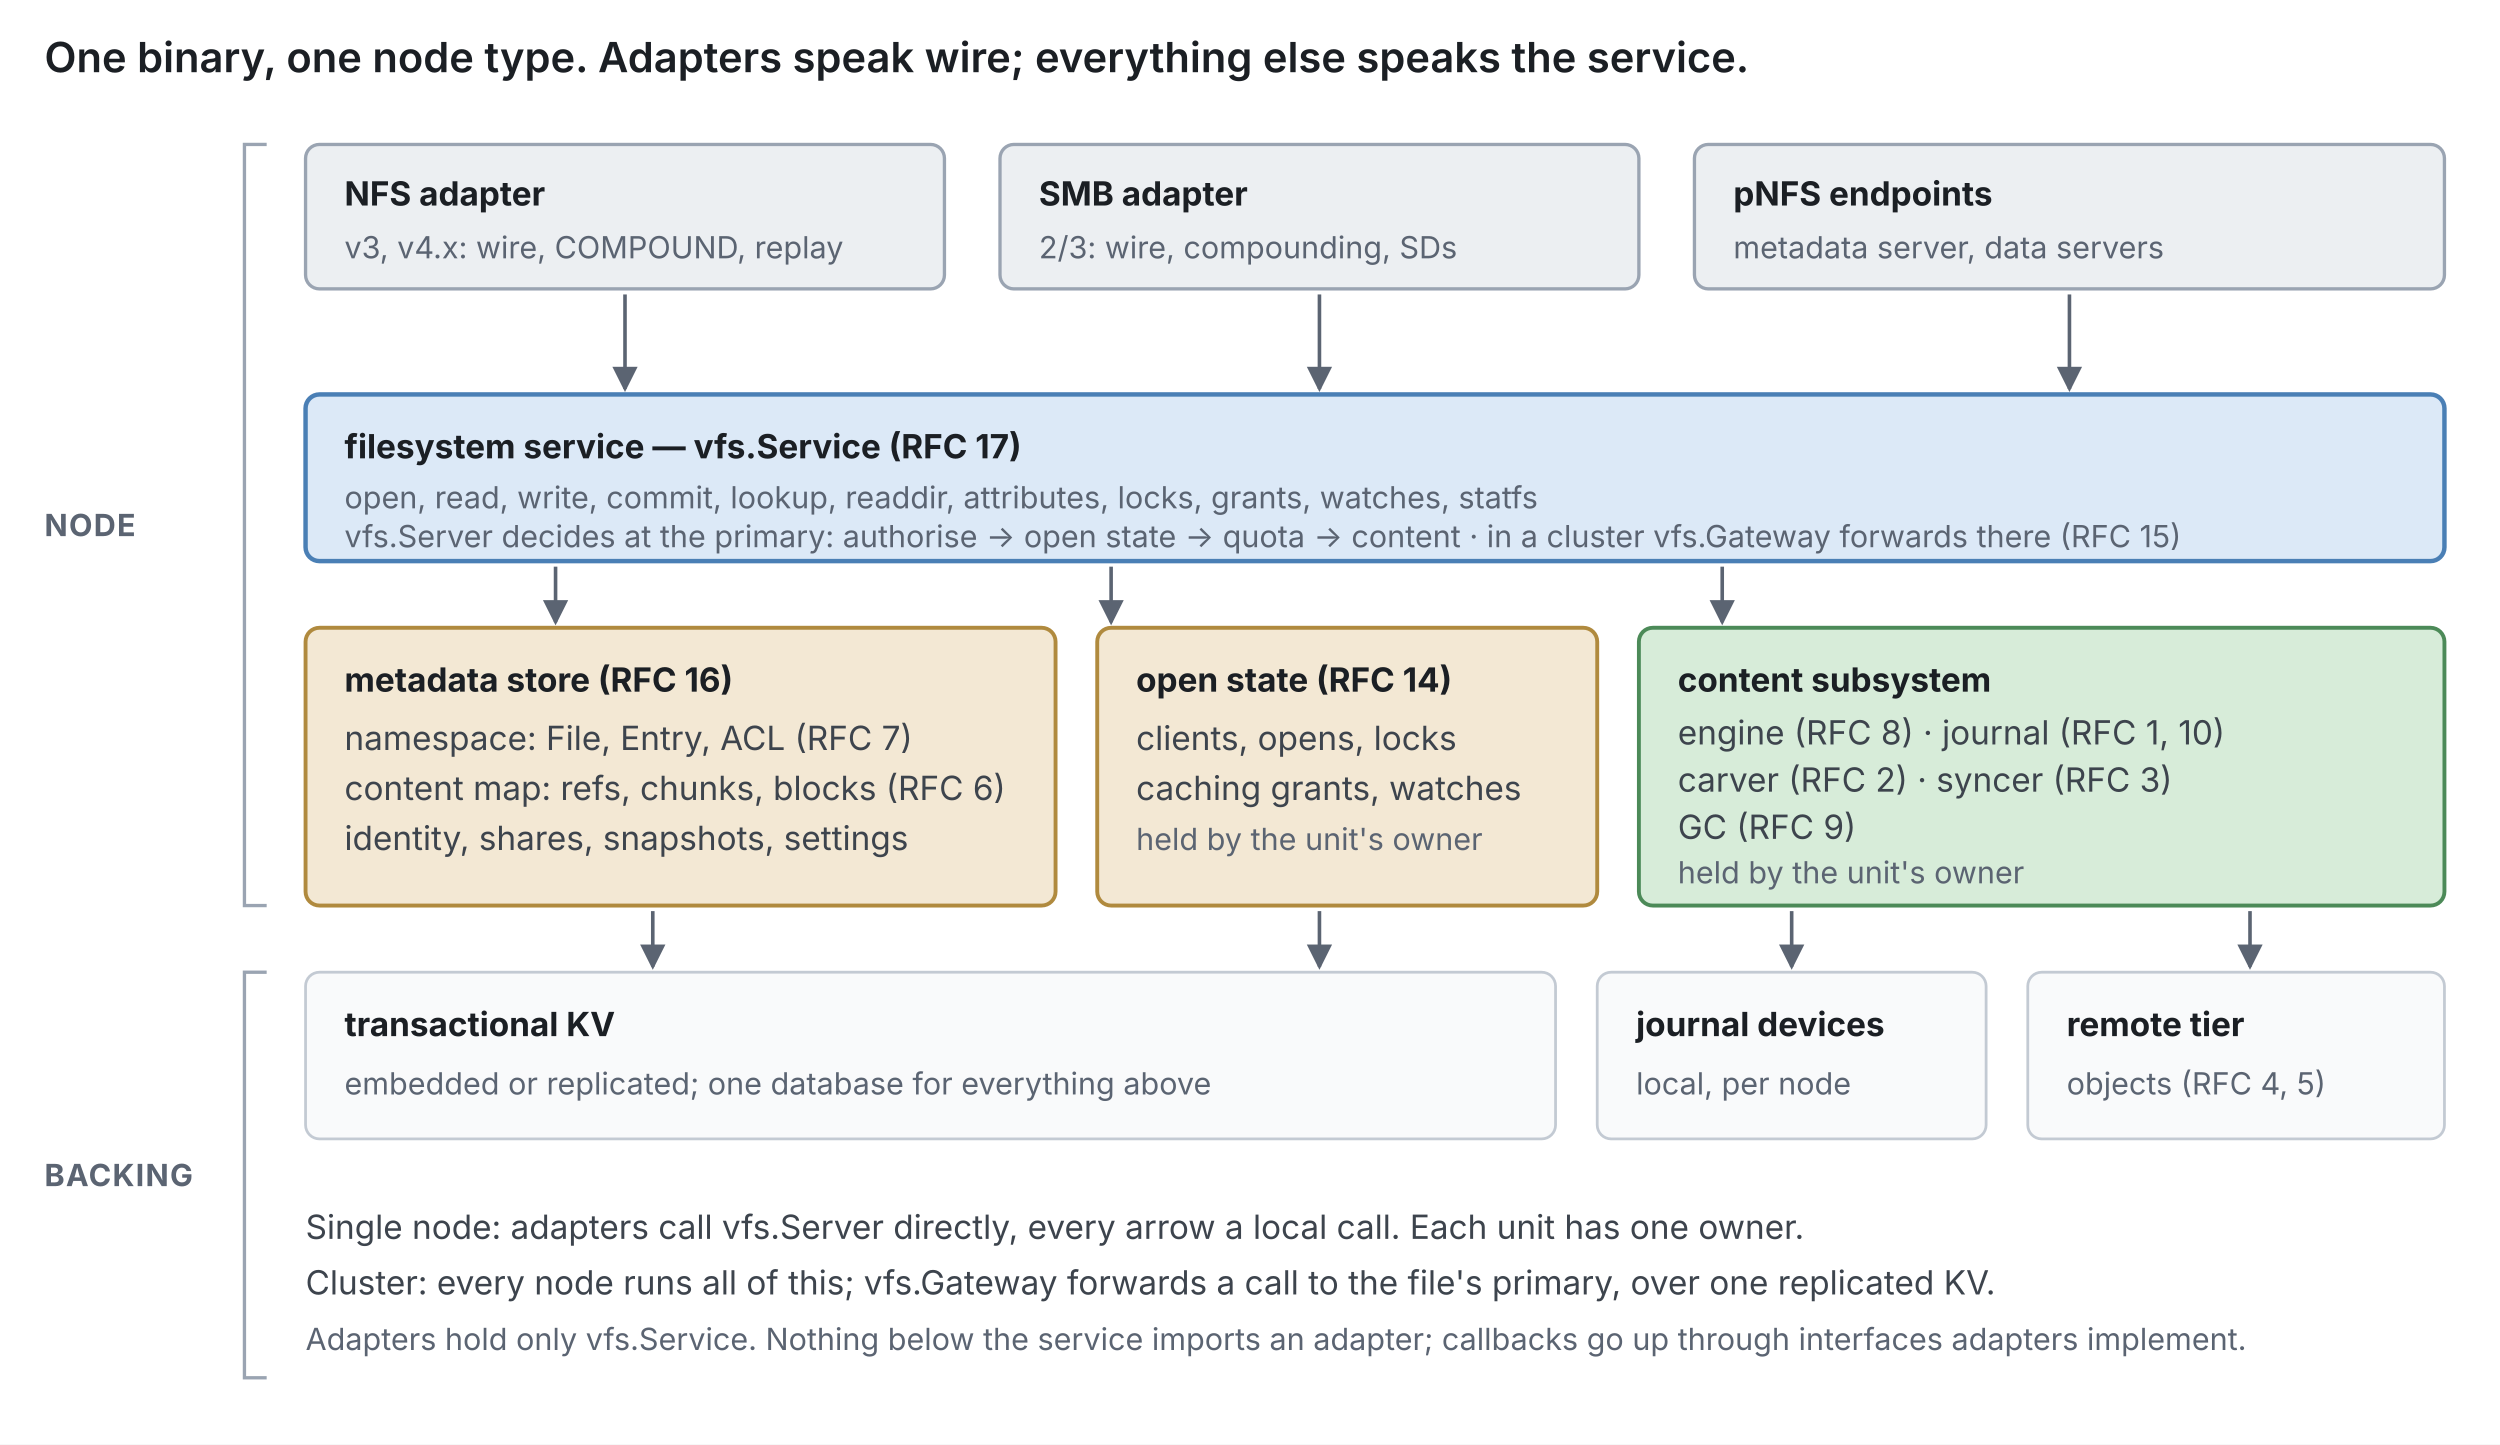
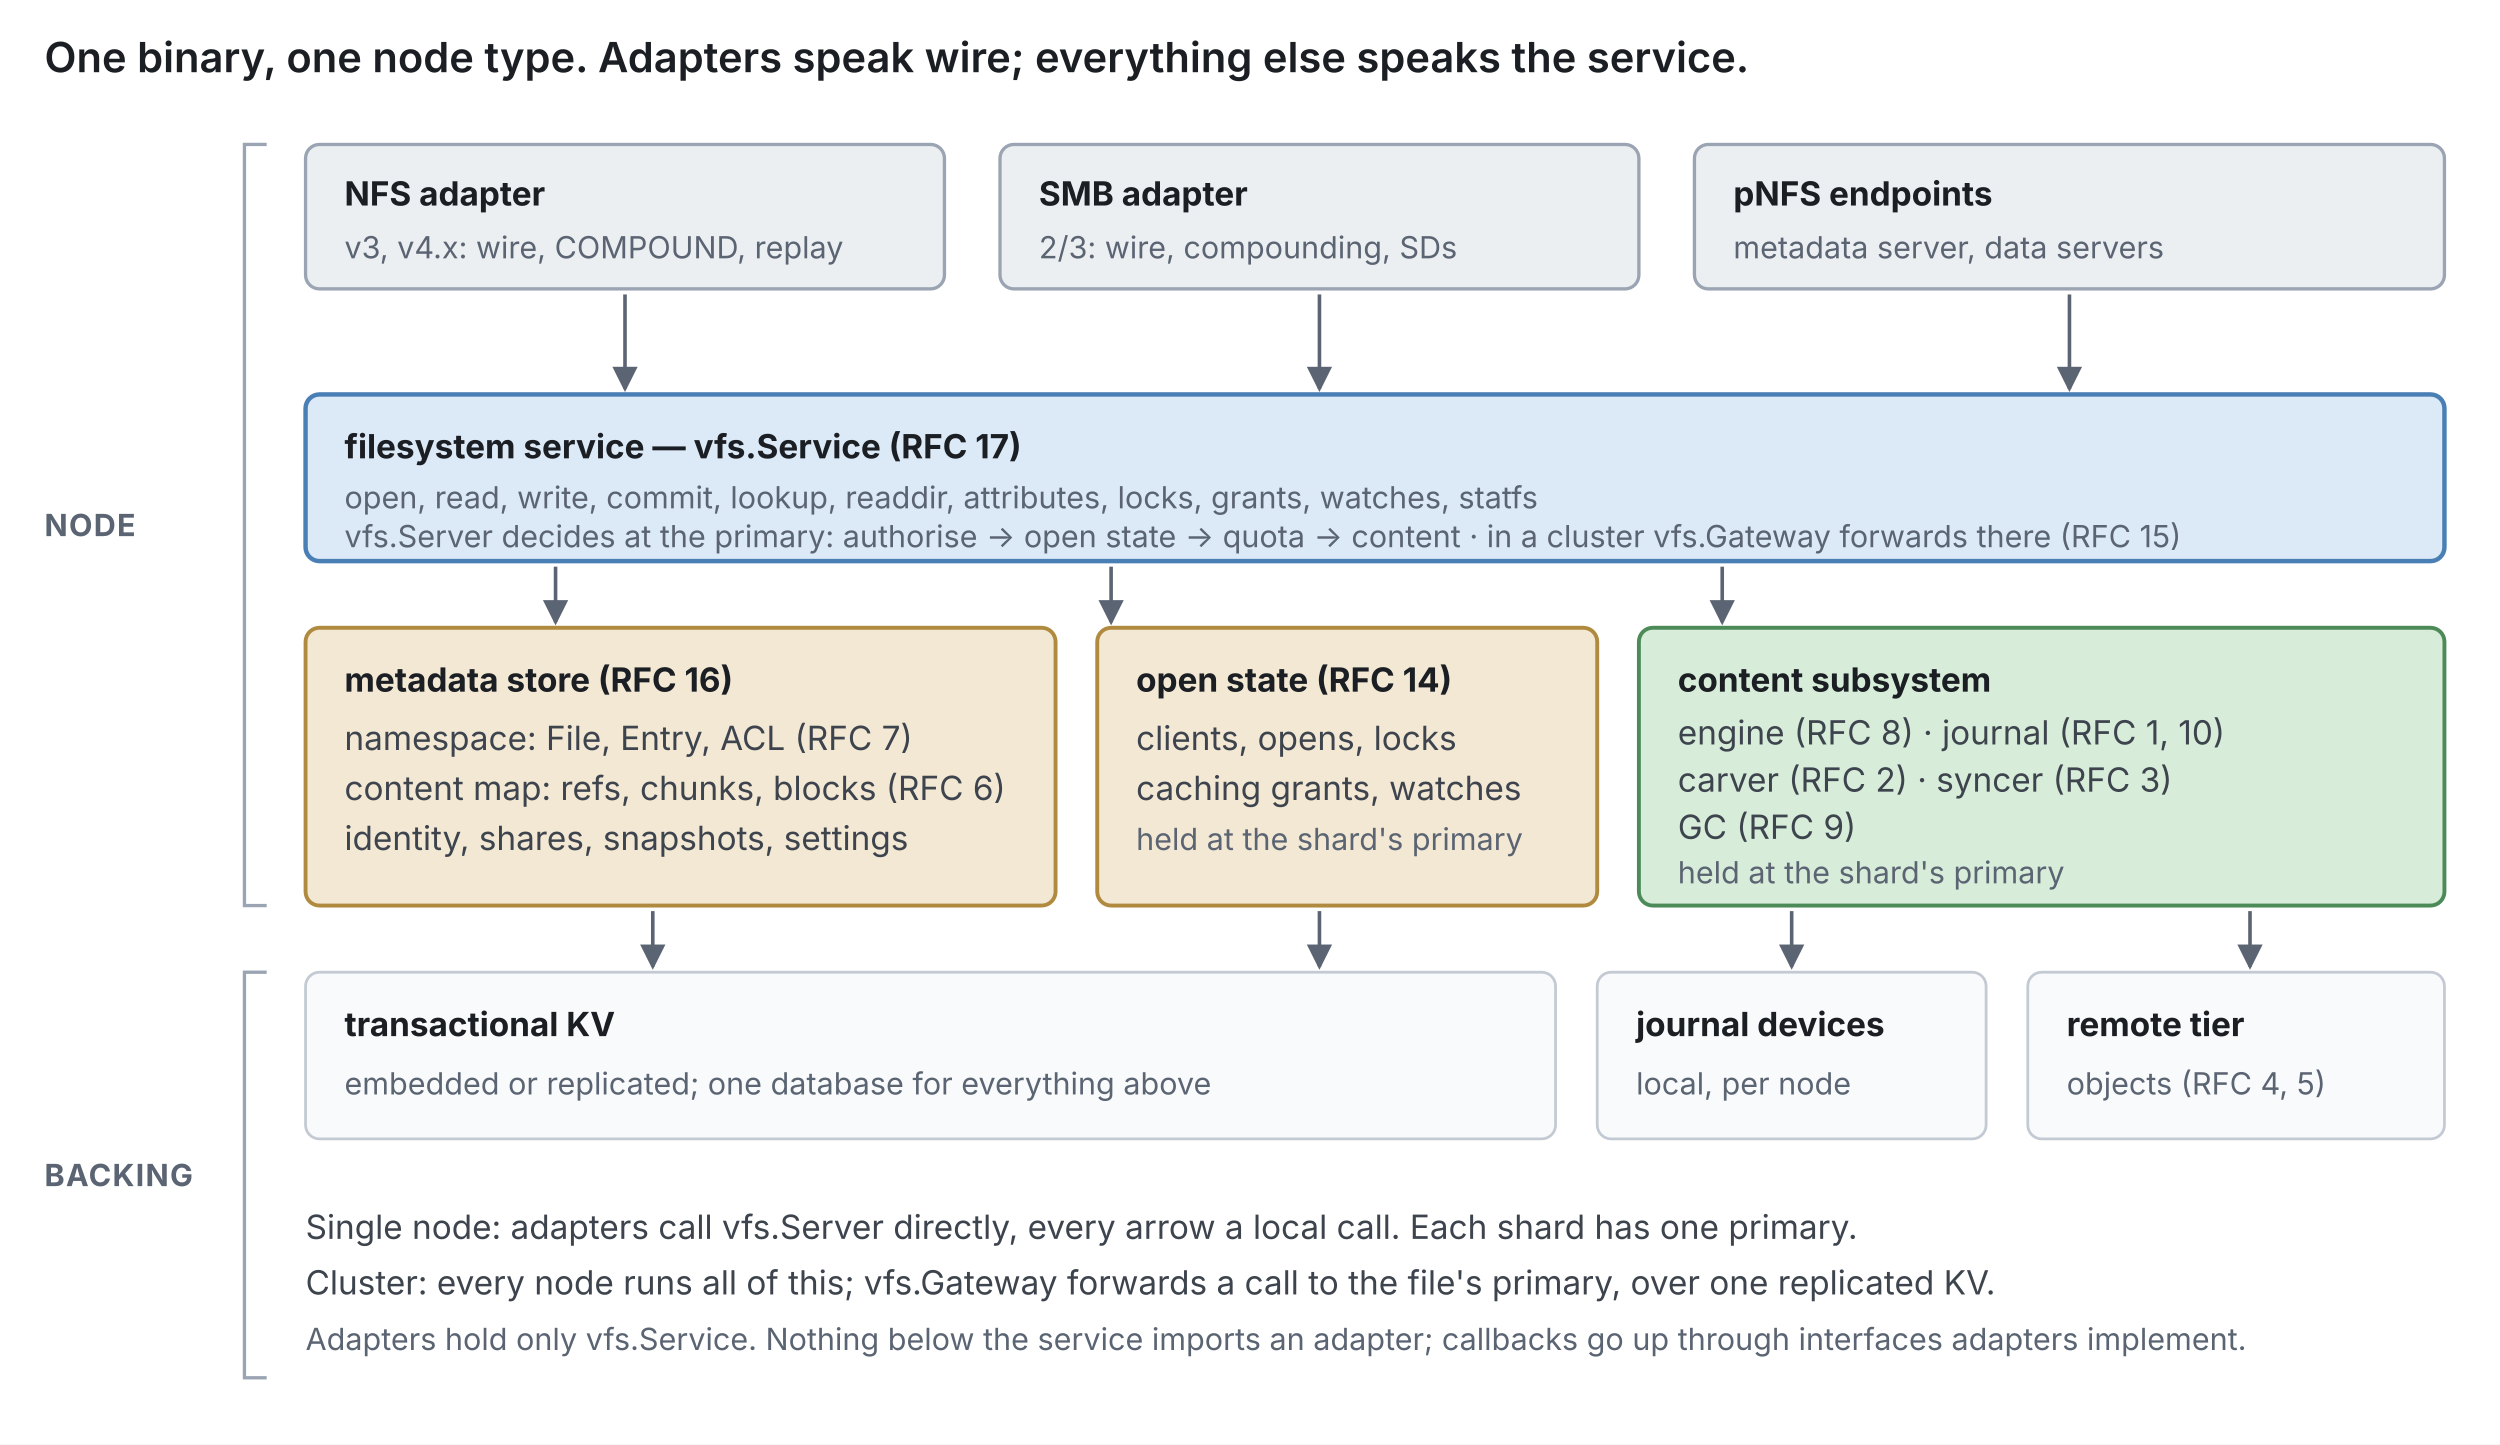
<svg xmlns="http://www.w3.org/2000/svg" viewBox="0 0 900 520" width="900" height="520" font-family="system-ui,-apple-system,Segoe UI,sans-serif">
  <defs>
    <style>
      .t{font-size:15px;font-weight:600;fill:#1b1f24}.h{font-size:12px;font-weight:700;fill:#1b1f24}
      .l{font-size:12px;fill:#3d444d}.s{font-size:11px;fill:#5b6472}
      .m{font-family:ui-monospace,SFMono-Regular,Menlo,monospace;font-size:11px;fill:#1b1f24}
      .ada{fill:#eceff2;stroke:#9aa4b2;stroke-width:1.2}
      .vfs{fill:#dce9f7;stroke:#4a7fb5;stroke-width:1.6}
      .meta{fill:#f3e8d4;stroke:#b08a3e;stroke-width:1.4}
      .data{fill:#d7ecd9;stroke:#4c8a58;stroke-width:1.4}
      .ext{fill:#f9fafb;stroke:#c3cad3;stroke-width:1}
      .role{font-size:11px;font-weight:700;fill:#5b6472;letter-spacing:.04em}
      .arr{stroke:#5b6472;stroke-width:1.3;fill:none;marker-end:url(#a)}
      .brk{stroke:#9aa4b2;stroke-width:1.2;fill:none}
    </style>
    <marker id="a" viewBox="0 0 8 8" refX="7" refY="4" markerWidth="7" markerHeight="7" orient="auto">
      <path d="M0,0 L8,4 L0,8 z" fill="#5b6472" />
    </marker>
  </defs>
  <rect width="900" height="520" fill="#ffffff" />
  <text x="16" y="26" class="t">One binary, one node type. Adapters speak wire; everything else speaks the service.</text>
  <path d="M96,52 L88,52 L88,326 L96,326" class="brk" />
  <text x="16" y="193" class="role">NODE</text>
  <path d="M96,350 L88,350 L88,496 L96,496" class="brk" />
  <text x="16" y="427" class="role">BACKING</text>
  <rect x="110" y="52" width="230" height="52" rx="5" class="ada" />
  <text x="124" y="74" class="h">NFS adapter</text>
  <text x="124" y="93" class="s">v3, v4.x: wire, COMPOUND, replay</text>
  <rect x="360" y="52" width="230" height="52" rx="5" class="ada" />
  <text x="374" y="74" class="h">SMB adapter</text>
  <text x="374" y="93" class="s">2/3: wire, compounding, SDs</text>
  <rect x="610" y="52" width="270" height="52" rx="5" class="ada" />
  <text x="624" y="74" class="h">pNFS endpoints</text>
  <text x="624" y="93" class="s">metadata server, data servers</text>
  <path d="M225,106 L225,140" class="arr" />
  <path d="M475,106 L475,140" class="arr" />
  <path d="M745,106 L745,140" class="arr" />
  <rect x="110" y="142" width="770" height="60" rx="5" class="vfs" />
  <text x="124" y="165" class="h">filesystem service — vfs.Service (RFC 17)</text>
  <text x="124" y="183" class="s">open, read, write, commit, lookup, readdir, attributes, locks, grants, watches, statfs</text>
  <text x="124" y="197" class="s">vfs.Server decides at the primary: authorise → open state → quota → content · in a cluster vfs.Gateway forwards there (RFC 15)</text>
  <path d="M200,204 L200,224" class="arr" />
  <path d="M400,204 L400,224" class="arr" />
  <path d="M620,204 L620,224" class="arr" />
  <rect x="110" y="226" width="270" height="100" rx="5" class="meta" />
  <text x="124" y="249" class="h">metadata store (RFC 16)</text>
  <text x="124" y="270" class="l">namespace: File, Entry, ACL (RFC 7)</text>
  <text x="124" y="288" class="l">content map: refs, chunks, blocks (RFC 6)</text>
  <text x="124" y="306" class="l">identity, shares, snapshots, settings</text>
  <rect x="395" y="226" width="180" height="100" rx="5" class="meta" />
  <text x="409" y="249" class="h">open state (RFC 14)</text>
  <text x="409" y="270" class="l">clients, opens, locks</text>
  <text x="409" y="288" class="l">caching grants, watches</text>
-   <text x="409" y="306" class="s">held by the unit's owner</text>
+   <text x="409" y="306" class="s">held at the shard's primary</text>
  <rect x="590" y="226" width="290" height="100" rx="5" class="data" />
  <text x="604" y="249" class="h">content subsystem</text>
  <text x="604" y="268" class="l">engine (RFC 8) · journal (RFC 1, 10)</text>
  <text x="604" y="285" class="l">carver (RFC 2) · syncer (RFC 3)</text>
  <text x="604" y="302" class="l">GC (RFC 9)</text>
-   <text x="604" y="318" class="s">held by the unit's owner</text>
+   <text x="604" y="318" class="s">held at the shard's primary</text>
  <path d="M235,328 L235,348" class="arr" />
  <path d="M475,328 L475,348" class="arr" />
  <path d="M645,328 L645,348" class="arr" />
  <path d="M810,328 L810,348" class="arr" />
  <rect x="110" y="350" width="450" height="60" rx="5" class="ext" />
  <text x="124" y="373" class="h">transactional KV</text>
  <text x="124" y="394" class="s">embedded or replicated; one database for everything above</text>
  <rect x="575" y="350" width="140" height="60" rx="5" class="ext" />
  <text x="589" y="373" class="h">journal devices</text>
  <text x="589" y="394" class="s">local, per node</text>
  <rect x="730" y="350" width="150" height="60" rx="5" class="ext" />
  <text x="744" y="373" class="h">remote tier</text>
  <text x="744" y="394" class="s">objects (RFC 4, 5)</text>
-   <text x="110" y="446" class="l">Single node: adapters call vfs.Server directly, every arrow a local call. Each unit has one owner.</text>
+   <text x="110" y="446" class="l">Single node: adapters call vfs.Server directly, every arrow a local call. Each shard has one primary.</text>
  <text x="110" y="466" class="l">Cluster: every node runs all of this; vfs.Gateway forwards a call to the file's primary, over one replicated KV.</text>
  <text x="110" y="486" class="s">Adapters hold only vfs.Service. Nothing below the service imports an adapter; callbacks go up through interfaces adapters implement.</text>
</svg>
